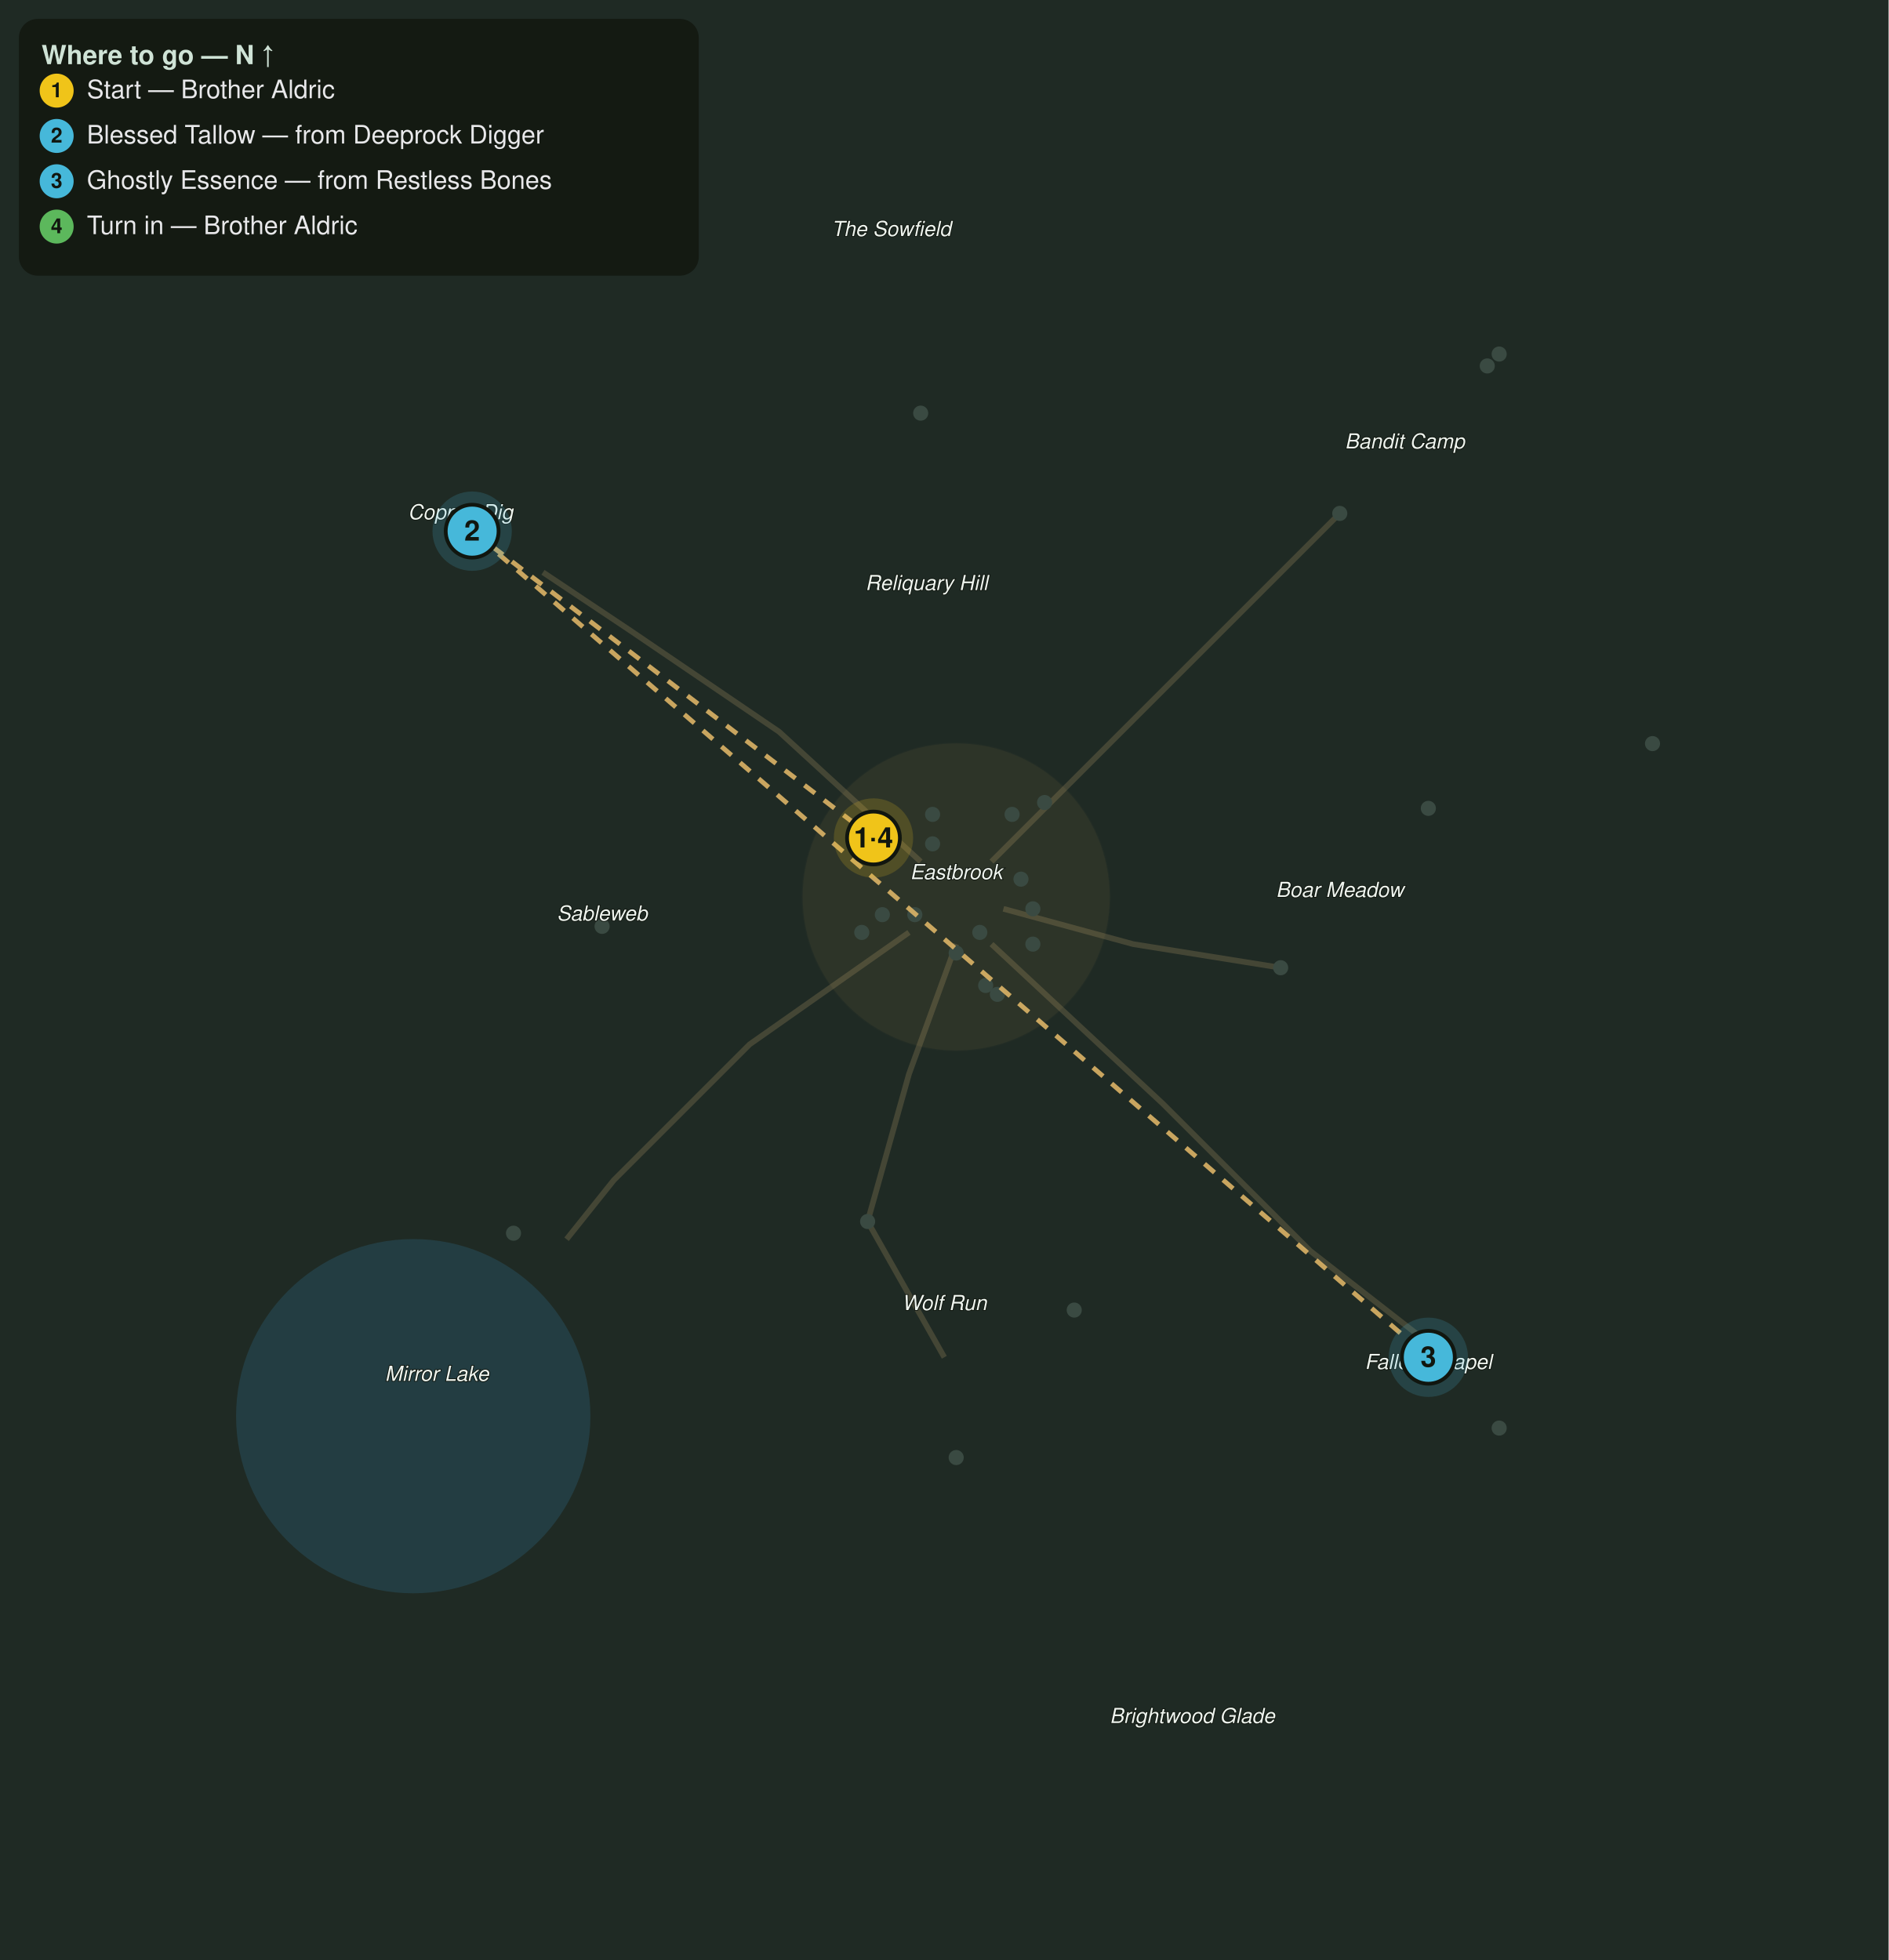
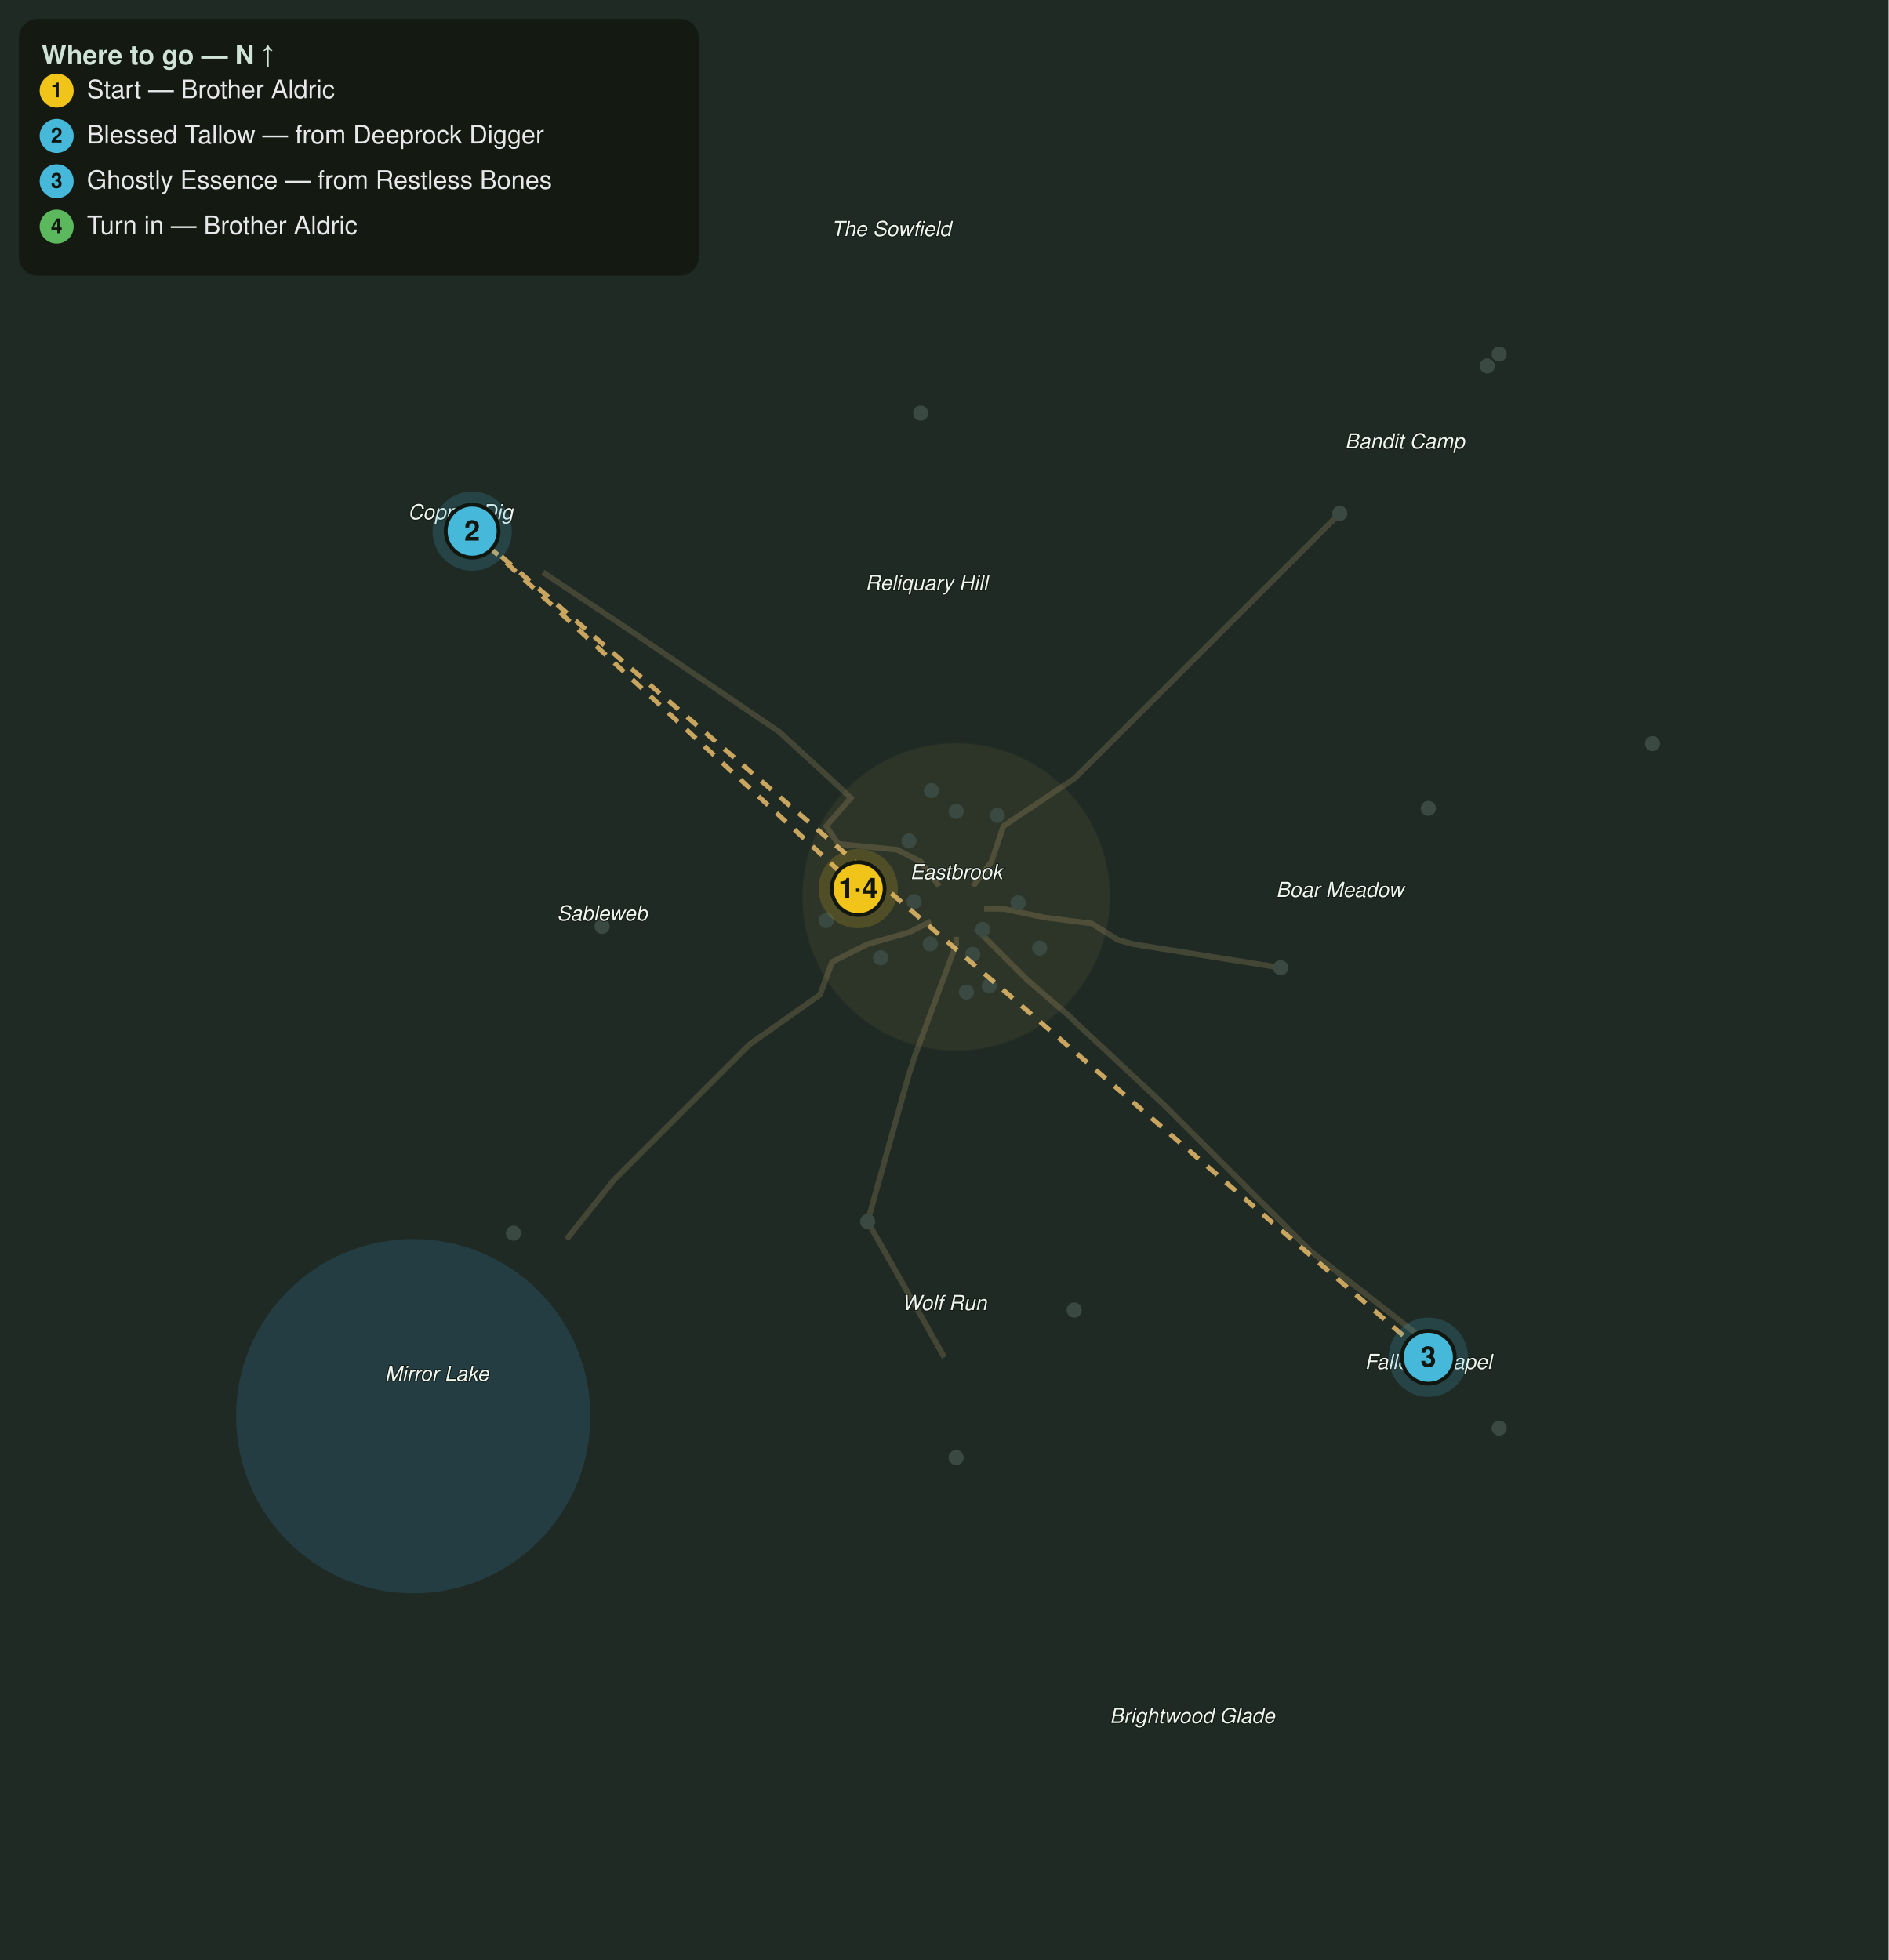
<svg xmlns="http://www.w3.org/2000/svg" viewBox="0 0 1000 1038" font-family="Segoe UI, Helvetica, Arial, sans-serif">
  <rect width="1000" height="1038" fill="#1f2a24" />
  <circle cx="218.8" cy="750.0" r="93.8" fill="#2f6f8f" opacity="0.28" />
-   <path d="M506.3 500.0 L481.3 568.8 L459.4 646.9 L500.0 718.8" fill="none" stroke="#8a7a55" stroke-width="3" opacity="0.35" />
-   <path d="M531.3 481.3 L600.0 500.0 L678.1 512.5" fill="none" stroke="#8a7a55" stroke-width="3" opacity="0.35" />
-   <path d="M525.0 456.3 L600.0 381.3 L662.5 318.8 L709.4 271.9" fill="none" stroke="#8a7a55" stroke-width="3" opacity="0.35" />
-   <path d="M481.3 493.8 L396.9 553.1 L325.0 625.0 L300.0 656.3" fill="none" stroke="#8a7a55" stroke-width="3" opacity="0.35" />
-   <path d="M487.5 456.3 L412.5 387.5 L334.4 334.4 L287.5 303.1" fill="none" stroke="#8a7a55" stroke-width="3" opacity="0.35" />
-   <path d="M525.0 500.0 L615.6 584.4 L693.8 662.5 L750.0 706.3" fill="none" stroke="#8a7a55" stroke-width="3" opacity="0.35" />
+   <path d="M506.3 496.1 L506.3 500.0 L483.8 560.9 L482.9 564.2 L481.3 568.8 L459.4 646.9 L500.0 718.8" fill="none" stroke="#8a7a55" stroke-width="3" opacity="0.35" />
+   <path d="M521.1 481.3 L531.3 481.3 L553.1 485.9 L578.1 489.1 L592.0 497.8 L595.3 498.7 L600.0 500.0 L678.1 512.5" fill="none" stroke="#8a7a55" stroke-width="3" opacity="0.35" />
+   <path d="M515.2 469.4 L525.0 456.3 L531.3 437.5 L569.0 412.2 L571.4 409.8 L600.0 381.3 L662.5 318.8 L709.4 271.9" fill="none" stroke="#8a7a55" stroke-width="3" opacity="0.35" />
+   <path d="M493.0 487.9 L481.3 493.8 L459.4 500.0 L440.6 509.4 L434.2 526.8 L431.4 528.8 L396.9 553.1 L325.0 625.0 L300.0 656.3" fill="none" stroke="#8a7a55" stroke-width="3" opacity="0.35" />
+   <path d="M497.3 469.4 L487.5 456.3 L475.0 450.0 L443.8 446.9 L437.5 437.5 L450.5 422.6 L441.6 414.2 L439.1 411.9 L412.5 387.5 L334.4 334.4 L287.5 303.1" fill="none" stroke="#8a7a55" stroke-width="3" opacity="0.35" />
+   <path d="M516.7 491.7 L525.0 500.0 L543.8 518.8 L567.5 539.3 L569.8 541.7 L615.6 584.4 L693.8 662.5 L750.0 706.3" fill="none" stroke="#8a7a55" stroke-width="3" opacity="0.35" />
  <circle cx="506.3" cy="475.0" r="81.3" fill="#caa15a" opacity="0.08" stroke="#caa15a" stroke-width="1" stroke-opacity="0.3" />
  <circle cx="459.4" cy="646.9" r="4" fill="#3a4a42" />
  <circle cx="568.8" cy="693.8" r="4" fill="#3a4a42" />
  <circle cx="506.3" cy="771.9" r="4" fill="#3a4a42" />
  <circle cx="678.1" cy="512.5" r="4" fill="#3a4a42" />
  <circle cx="756.3" cy="428.1" r="4" fill="#3a4a42" />
  <circle cx="875.0" cy="393.8" r="4" fill="#3a4a42" />
  <circle cx="318.8" cy="490.6" r="4" fill="#3a4a42" />
  <circle cx="271.9" cy="653.1" r="4" fill="#3a4a42" />
  <circle cx="250.0" cy="281.3" r="4" fill="#3a4a42" />
  <circle cx="709.4" cy="271.9" r="4" fill="#3a4a42" />
  <circle cx="787.5" cy="193.8" r="4" fill="#3a4a42" />
  <circle cx="793.8" cy="187.5" r="4" fill="#3a4a42" />
  <circle cx="756.3" cy="718.8" r="4" fill="#3a4a42" />
  <circle cx="793.8" cy="756.3" r="4" fill="#3a4a42" />
-   <circle cx="506.3" cy="504.7" r="4" fill="#3a4a42" />
-   <circle cx="518.8" cy="493.8" r="4" fill="#3a4a42" />
-   <circle cx="484.4" cy="484.4" r="4" fill="#3a4a42" />
-   <circle cx="540.6" cy="465.6" r="4" fill="#3a4a42" />
-   <circle cx="462.5" cy="443.8" r="4" fill="#3a4a42" />
-   <circle cx="528.1" cy="526.6" r="4" fill="#3a4a42" />
-   <circle cx="456.3" cy="493.8" r="4" fill="#3a4a42" />
-   <circle cx="493.8" cy="431.3" r="4" fill="#3a4a42" />
-   <circle cx="546.9" cy="500.0" r="4" fill="#3a4a42" />
-   <circle cx="546.9" cy="481.3" r="4" fill="#3a4a42" />
+   <circle cx="492.6" cy="499.9" r="4" fill="#3a4a42" />
+   <circle cx="520.3" cy="492.2" r="4" fill="#3a4a42" />
+   <circle cx="484.0" cy="477.5" r="4" fill="#3a4a42" />
+   <circle cx="515.1" cy="505.4" r="4" fill="#3a4a42" />
+   <circle cx="454.4" cy="470.6" r="4" fill="#3a4a42" />
+   <circle cx="523.8" cy="522.1" r="4" fill="#3a4a42" />
+   <circle cx="437.5" cy="487.5" r="4" fill="#3a4a42" />
+   <circle cx="481.3" cy="445.3" r="4" fill="#3a4a42" />
+   <circle cx="550.5" cy="502.1" r="4" fill="#3a4a42" />
+   <circle cx="539.1" cy="478.1" r="4" fill="#3a4a42" />
  <circle cx="487.5" cy="218.8" r="4" fill="#3a4a42" />
-   <circle cx="553.1" cy="425.0" r="4" fill="#3a4a42" />
-   <circle cx="521.9" cy="521.9" r="4" fill="#3a4a42" />
-   <circle cx="467.2" cy="484.4" r="4" fill="#3a4a42" />
-   <circle cx="493.8" cy="446.9" r="4" fill="#3a4a42" />
-   <circle cx="535.9" cy="431.3" r="4" fill="#3a4a42" />
+   <circle cx="506.3" cy="429.7" r="4" fill="#3a4a42" />
+   <circle cx="511.7" cy="525.4" r="4" fill="#3a4a42" />
+   <circle cx="466.3" cy="507.2" r="4" fill="#3a4a42" />
+   <circle cx="493.2" cy="418.7" r="4" fill="#3a4a42" />
+   <circle cx="528.1" cy="431.8" r="4" fill="#3a4a42" />
  <text x="506.3" y="465.6" fill="#eef4ee" font-size="11" font-style="italic" text-anchor="middle" stroke="#10160f" stroke-width="0.8" paint-order="stroke">Eastbrook</text>
  <text x="500.0" y="693.8" fill="#eef4ee" font-size="11" font-style="italic" text-anchor="middle" stroke="#10160f" stroke-width="0.8" paint-order="stroke">Wolf Run</text>
  <text x="709.4" y="475.0" fill="#eef4ee" font-size="11" font-style="italic" text-anchor="middle" stroke="#10160f" stroke-width="0.8" paint-order="stroke">Boar Meadow</text>
  <text x="231.3" y="731.3" fill="#eef4ee" font-size="11" font-style="italic" text-anchor="middle" stroke="#10160f" stroke-width="0.8" paint-order="stroke">Mirror Lake</text>
  <text x="318.8" y="487.5" fill="#eef4ee" font-size="11" font-style="italic" text-anchor="middle" stroke="#10160f" stroke-width="0.8" paint-order="stroke">Sableweb</text>
  <text x="243.8" y="275.0" fill="#eef4ee" font-size="11" font-style="italic" text-anchor="middle" stroke="#10160f" stroke-width="0.8" paint-order="stroke">Copper Dig</text>
  <text x="743.8" y="237.5" fill="#eef4ee" font-size="11" font-style="italic" text-anchor="middle" stroke="#10160f" stroke-width="0.8" paint-order="stroke">Bandit Camp</text>
  <text x="756.3" y="725.0" fill="#eef4ee" font-size="11" font-style="italic" text-anchor="middle" stroke="#10160f" stroke-width="0.8" paint-order="stroke">Fallen Chapel</text>
  <text x="490.6" y="312.5" fill="#eef4ee" font-size="11" font-style="italic" text-anchor="middle" stroke="#10160f" stroke-width="0.8" paint-order="stroke">Reliquary Hill</text>
  <text x="631.3" y="912.5" fill="#eef4ee" font-size="11" font-style="italic" text-anchor="middle" stroke="#10160f" stroke-width="0.8" paint-order="stroke">Brightwood Glade</text>
  <text x="471.9" y="125.0" fill="#eef4ee" font-size="11" font-style="italic" text-anchor="middle" stroke="#10160f" stroke-width="0.8" paint-order="stroke">The Sowfield</text>
-   <path d="M462.5 443.8 L250.0 281.3 L756.3 718.8" fill="none" stroke="#e6bb6a" stroke-width="2.5" stroke-dasharray="7 6" opacity="0.85" />
+   <path d="M454.4 470.6 L250.0 281.3 L756.3 718.8" fill="none" stroke="#e6bb6a" stroke-width="2.5" stroke-dasharray="7 6" opacity="0.85" />
  <g class="qstep" data-keys="giver,turnin" data-steps="1,4">
-     <circle cx="462.5" cy="443.8" r="21" fill="#f0c419" opacity="0.18" />
-     <circle cx="462.5" cy="443.8" r="14" fill="#f0c419" stroke="#11160f" stroke-width="2" />
-     <text x="462.5" y="448.8" fill="#11160f" font-size="15" font-weight="bold" text-anchor="middle">1·4</text>
+     <circle cx="454.4" cy="470.6" r="21" fill="#f0c419" opacity="0.18" />
+     <circle cx="454.4" cy="470.6" r="14" fill="#f0c419" stroke="#11160f" stroke-width="2" />
+     <text x="454.4" y="475.6" fill="#11160f" font-size="15" font-weight="bold" text-anchor="middle">1·4</text>
  </g>
  <g class="qstep" data-keys="blessed_wax" data-steps="2">
    <circle cx="250.0" cy="281.3" r="21" fill="#46b8da" opacity="0.18" />
    <circle cx="250.0" cy="281.3" r="14" fill="#46b8da" stroke="#11160f" stroke-width="2" />
    <text x="250.0" y="286.3" fill="#11160f" font-size="15" font-weight="bold" text-anchor="middle">2</text>
  </g>
  <g class="qstep" data-keys="ghostly_essence" data-steps="3">
    <circle cx="756.3" cy="718.8" r="21" fill="#46b8da" opacity="0.18" />
    <circle cx="756.3" cy="718.8" r="14" fill="#46b8da" stroke="#11160f" stroke-width="2" />
    <text x="756.3" y="723.8" fill="#11160f" font-size="15" font-weight="bold" text-anchor="middle">3</text>
  </g>
  <rect x="10" y="10" width="360" height="136" rx="10" fill="#11160f" opacity="0.82" />
  <text x="22" y="34" fill="#cfe3d6" font-size="14" font-weight="bold">Where to go — N ↑</text>
  <circle cx="30" cy="48" r="9" fill="#f0c419" />
  <text x="30" y="51.5" fill="#11160f" font-size="11" font-weight="bold" text-anchor="middle">1</text>
  <text x="46" y="52" fill="#e8e8ea" font-size="13.5">Start — Brother Aldric</text>
  <circle cx="30" cy="72" r="9" fill="#46b8da" />
  <text x="30" y="75.5" fill="#11160f" font-size="11" font-weight="bold" text-anchor="middle">2</text>
  <text x="46" y="76" fill="#e8e8ea" font-size="13.5">Blessed Tallow — from Deeprock Digger</text>
  <circle cx="30" cy="96" r="9" fill="#46b8da" />
  <text x="30" y="99.5" fill="#11160f" font-size="11" font-weight="bold" text-anchor="middle">3</text>
  <text x="46" y="100" fill="#e8e8ea" font-size="13.5">Ghostly Essence — from Restless Bones</text>
  <circle cx="30" cy="120" r="9" fill="#5cb85c" />
  <text x="30" y="123.5" fill="#11160f" font-size="11" font-weight="bold" text-anchor="middle">4</text>
  <text x="46" y="124" fill="#e8e8ea" font-size="13.5">Turn in — Brother Aldric</text>
</svg>
